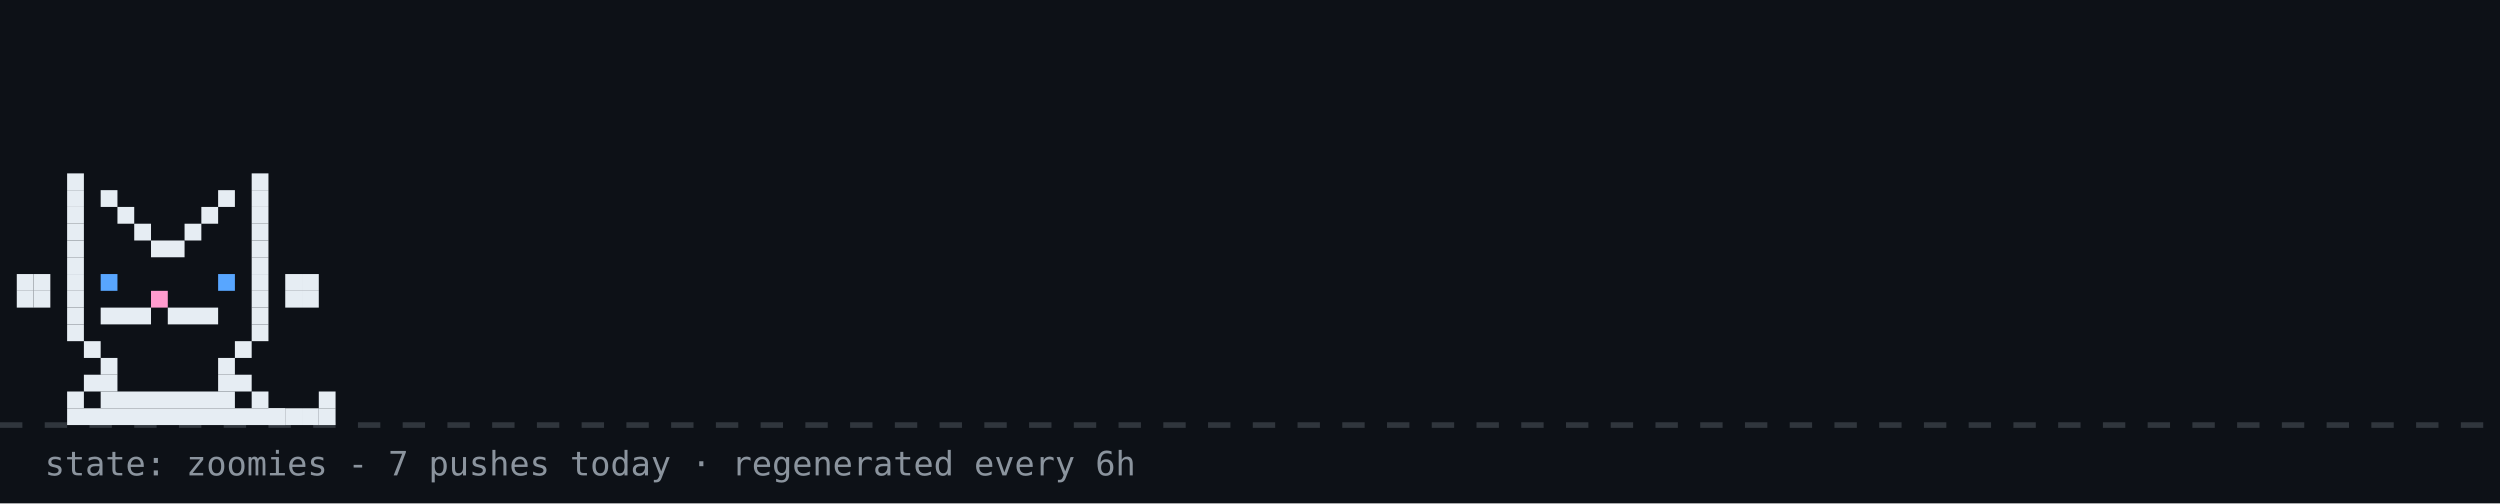
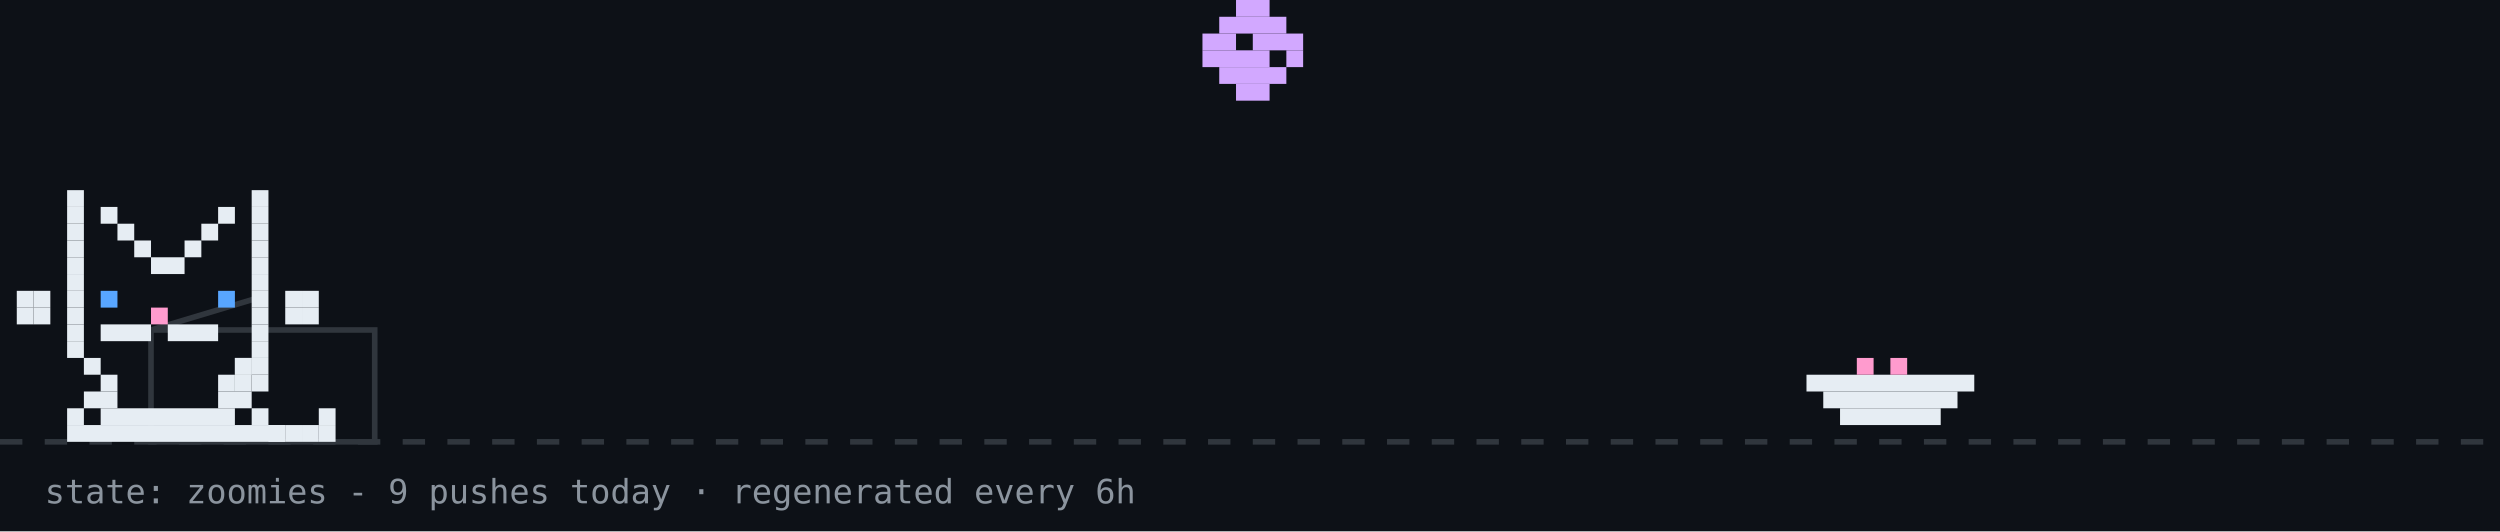
- <svg xmlns="http://www.w3.org/2000/svg" width="894" height="180" viewBox="0 0 894 180" role="img" aria-label="github pet: zoomies">
-   <rect width="894" height="180" fill="#0d1117" />
-   <line x1="0" y1="152" x2="894" y2="152" stroke="#30363d" stroke-width="2" stroke-dasharray="8 8" />
+ <svg xmlns="http://www.w3.org/2000/svg" width="894" height="190" viewBox="0 0 894 190" role="img" aria-label="github pet: zoomies">
+   <rect width="894" height="190" fill="#0d1117" />
+   <line x1="0" y1="158" x2="894" y2="158" stroke="#30363d" stroke-width="2" stroke-dasharray="8 8" />
+   <rect x="54" y="118" width="80" height="40" fill="none" stroke="#30363d" stroke-width="2" />
+   <line x1="54" y1="118" x2="94" y2="106" stroke="#30363d" stroke-width="2" />
+   <g transform="translate(430,0)">
+     <g>
+       <animateTransform attributeName="transform" type="translate" values="0 0;0 0;52 -10;52 0;52 0;0 0" keyTimes="0;0.660;0.690;0.780;0.860;1" dur="14s" repeatCount="indefinite" />
+       <rect x="12" y="0" width="12" height="6" fill="#d2a8ff" />
+       <rect x="6" y="6" width="24" height="6" fill="#d2a8ff" />
+       <rect x="0" y="12" width="12" height="6" fill="#d2a8ff" />
+       <rect x="18" y="12" width="18" height="6" fill="#d2a8ff" />
+       <rect x="0" y="18" width="24" height="6" fill="#d2a8ff" />
+       <rect x="30" y="18" width="6" height="6" fill="#d2a8ff" />
+       <rect x="6" y="24" width="24" height="6" fill="#d2a8ff" />
+       <rect x="12" y="30" width="12" height="6" fill="#d2a8ff" />
+     </g>
+   </g>
+   <rect x="646" y="134" width="60" height="6" fill="#e6edf3" />
+   <rect x="652" y="140" width="48" height="6" fill="#e6edf3" />
+   <rect x="658" y="146" width="36" height="6" fill="#e6edf3" />
+   <rect x="664" y="128" width="6" height="6" fill="#ff9bce" />
+   <rect x="676" y="128" width="6" height="6" fill="#ff9bce" />
  <g>
-     <animateTransform attributeName="transform" type="translate" values="70 0;704 0;704 0;70 0;70 0" keyTimes="0;0.42;0.5;0.92;1" dur="10s" repeatCount="indefinite" />
+     <animateTransform attributeName="transform" type="translate" values="70 0;500 0;500 0;320 0;320 0;70 0;70 0" keyTimes="0;0.12;0.35;0.45;0.62;0.82;1" dur="14s" repeatCount="indefinite" />
    <g>
-       <animateTransform attributeName="transform" type="translate" values="0 0;0 -4;0 0" keyTimes="0;0.5;1" dur="0.7s" repeatCount="indefinite" />
-       <rect x="24" y="62" width="6" height="6" fill="#e6edf3" />
-       <rect x="90" y="62" width="6" height="6" fill="#e6edf3" />
-       <rect x="24" y="68" width="6" height="6" fill="#e6edf3" />
-       <rect x="36" y="68" width="6" height="6" fill="#e6edf3" />
-       <rect x="78" y="68" width="6" height="6" fill="#e6edf3" />
-       <rect x="90" y="68" width="6" height="6" fill="#e6edf3" />
-       <rect x="24" y="74" width="6" height="6" fill="#e6edf3" />
-       <rect x="42" y="74" width="6" height="6" fill="#e6edf3" />
-       <rect x="72" y="74" width="6" height="6" fill="#e6edf3" />
-       <rect x="90" y="74" width="6" height="6" fill="#e6edf3" />
-       <rect x="24" y="80" width="6" height="6" fill="#e6edf3" />
-       <rect x="48" y="80" width="6" height="6" fill="#e6edf3" />
-       <rect x="66" y="80" width="6" height="6" fill="#e6edf3" />
-       <rect x="90" y="80" width="6" height="6" fill="#e6edf3" />
-       <rect x="24" y="86" width="6" height="6" fill="#e6edf3" />
-       <rect x="54" y="86" width="12" height="6" fill="#e6edf3" />
-       <rect x="90" y="86" width="6" height="6" fill="#e6edf3" />
-       <rect x="24" y="92" width="6" height="6" fill="#e6edf3" />
-       <rect x="90" y="92" width="6" height="6" fill="#e6edf3" />
-       <rect x="24" y="98" width="6" height="6" fill="#e6edf3" />
-       <rect x="90" y="98" width="6" height="6" fill="#e6edf3" />
-       <rect x="24" y="104" width="6" height="6" fill="#e6edf3" />
-       <rect x="54" y="104" width="6" height="6" fill="#ff9bce" />
-       <rect x="90" y="104" width="6" height="6" fill="#e6edf3" />
-       <rect x="24" y="110" width="6" height="6" fill="#e6edf3" />
-       <rect x="36" y="110" width="18" height="6" fill="#e6edf3" />
-       <rect x="60" y="110" width="18" height="6" fill="#e6edf3" />
-       <rect x="90" y="110" width="6" height="6" fill="#e6edf3" />
-       <rect x="24" y="116" width="6" height="6" fill="#e6edf3" />
-       <rect x="90" y="116" width="6" height="6" fill="#e6edf3" />
-       <rect x="30" y="122" width="6" height="6" fill="#e6edf3" />
-       <rect x="84" y="122" width="6" height="6" fill="#e6edf3" />
-       <rect x="36" y="128" width="6" height="6" fill="#e6edf3" />
-       <rect x="78" y="128" width="6" height="6" fill="#e6edf3" />
-       <rect x="30" y="134" width="12" height="6" fill="#e6edf3" />
-       <rect x="78" y="134" width="12" height="6" fill="#e6edf3" />
-       <rect x="24" y="140" width="6" height="6" fill="#e6edf3" />
-       <rect x="36" y="140" width="48" height="6" fill="#e6edf3" />
-       <rect x="90" y="140" width="6" height="6" fill="#e6edf3" />
-       <rect x="24" y="146" width="78" height="6" fill="#e6edf3" />
-       <rect x="6" y="98" width="6" height="6" fill="#e6edf3" />
-       <rect x="12" y="98" width="6" height="6" fill="#e6edf3" />
-       <rect x="6" y="104" width="6" height="6" fill="#e6edf3" />
-       <rect x="12" y="104" width="6" height="6" fill="#e6edf3" />
-       <rect x="102" y="98" width="6" height="6" fill="#e6edf3" />
-       <rect x="108" y="98" width="6" height="6" fill="#e6edf3" />
-       <rect x="102" y="104" width="6" height="6" fill="#e6edf3" />
-       <rect x="108" y="104" width="6" height="6" fill="#e6edf3" />
+       <animateTransform attributeName="transform" type="translate" values="0 0;0 -3;0 0" dur="0.7s" repeatCount="indefinite" />
+       <rect x="30" y="128" width="6" height="6" fill="#e6edf3" />
+       <rect x="84" y="128" width="6" height="6" fill="#e6edf3" />
+       <rect x="36" y="134" width="6" height="6" fill="#e6edf3" />
+       <rect x="78" y="134" width="6" height="6" fill="#e6edf3" />
+       <rect x="30" y="140" width="12" height="6" fill="#e6edf3" />
+       <rect x="78" y="140" width="12" height="6" fill="#e6edf3" />
+       <rect x="24" y="146" width="6" height="6" fill="#e6edf3" />
+       <rect x="36" y="146" width="48" height="6" fill="#e6edf3" />
+       <rect x="90" y="146" width="6" height="6" fill="#e6edf3" />
+       <rect x="24" y="152" width="78" height="6" fill="#e6edf3" />
      <g>
        <animate attributeName="opacity" values="1;0;1" keyTimes="0;0.5;1" calcMode="discrete" dur="1.4s" repeatCount="indefinite" />
-         <rect x="96" y="146" width="6" height="6" fill="#e6edf3" />
-         <rect x="102" y="146" width="6" height="6" fill="#e6edf3" />
-         <rect x="108" y="146" width="6" height="6" fill="#e6edf3" />
+         <rect x="96" y="152" width="6" height="6" fill="#e6edf3" />
+         <rect x="102" y="152" width="6" height="6" fill="#e6edf3" />
+         <rect x="108" y="152" width="6" height="6" fill="#e6edf3" />
+         <rect x="114" y="152" width="6" height="6" fill="#e6edf3" />
        <rect x="114" y="146" width="6" height="6" fill="#e6edf3" />
-         <rect x="114" y="140" width="6" height="6" fill="#e6edf3" />
      </g>
      <g opacity="0">
        <animate attributeName="opacity" values="0;1;0" keyTimes="0;0.5;1" calcMode="discrete" dur="1.4s" repeatCount="indefinite" />
+         <rect x="114" y="152" width="6" height="6" fill="#e6edf3" />
        <rect x="114" y="146" width="6" height="6" fill="#e6edf3" />
        <rect x="114" y="140" width="6" height="6" fill="#e6edf3" />
-         <rect x="114" y="134" width="6" height="6" fill="#e6edf3" />
+         <rect x="108" y="140" width="6" height="6" fill="#e6edf3" />
        <rect x="108" y="134" width="6" height="6" fill="#e6edf3" />
-         <rect x="108" y="128" width="6" height="6" fill="#e6edf3" />
      </g>
      <g>
-         <animate attributeName="opacity" values="1;0;1" keyTimes="0;0.96;1" calcMode="discrete" dur="4.2s" repeatCount="indefinite" />
-         <rect x="36" y="98" width="6" height="6" fill="#58a6ff" />
-         <rect x="78" y="98" width="6" height="6" fill="#58a6ff" />
+         <animate attributeName="opacity" values="1;1;0;0;1" keyTimes="0;0.660;0.720;0.780;1" calcMode="discrete" dur="14s" repeatCount="indefinite" />
+         <rect x="84" y="128" width="6" height="6" fill="#e6edf3" />
+         <rect x="90" y="128" width="6" height="6" fill="#e6edf3" />
+         <rect x="84" y="134" width="6" height="6" fill="#e6edf3" />
+         <rect x="90" y="134" width="6" height="6" fill="#e6edf3" />
      </g>
      <g opacity="0">
-         <animate attributeName="opacity" values="0;1;0" keyTimes="0;0.96;1" calcMode="discrete" dur="4.2s" repeatCount="indefinite" />
-         <rect x="36" y="98" width="12" height="6" fill="#0d1117" />
-         <rect x="78" y="98" width="12" height="6" fill="#0d1117" />
+         <animate attributeName="opacity" values="0;0;1;1;0" keyTimes="0;0.660;0.720;0.780;1" calcMode="discrete" dur="14s" repeatCount="indefinite" />
+         <rect x="96" y="134" width="6" height="6" fill="#e6edf3" />
+         <rect x="102" y="134" width="6" height="6" fill="#e6edf3" />
+         <rect x="108" y="134" width="6" height="6" fill="#e6edf3" />
+         <rect x="114" y="134" width="6" height="6" fill="#e6edf3" />
+         <rect x="114" y="128" width="6" height="6" fill="#e6edf3" />
      </g>
-       <rect x="-46" y="86" width="36" height="3" fill="#e6edf3" opacity="0.6">
+       <g>
+         <animateTransform attributeName="transform" type="translate" values="0 0;0 0;0 8;0 0;0 8;0 0;0 8;0 0;0 0" keyTimes="0.000;0.150;0.180;0.210;0.240;0.270;0.300;0.330;1.000" dur="14s" repeatCount="indefinite" />
+         <rect x="24" y="68" width="6" height="6" fill="#e6edf3" />
+         <rect x="90" y="68" width="6" height="6" fill="#e6edf3" />
+         <rect x="24" y="74" width="6" height="6" fill="#e6edf3" />
+         <rect x="36" y="74" width="6" height="6" fill="#e6edf3" />
+         <rect x="78" y="74" width="6" height="6" fill="#e6edf3" />
+         <rect x="90" y="74" width="6" height="6" fill="#e6edf3" />
+         <rect x="24" y="80" width="6" height="6" fill="#e6edf3" />
+         <rect x="42" y="80" width="6" height="6" fill="#e6edf3" />
+         <rect x="72" y="80" width="6" height="6" fill="#e6edf3" />
+         <rect x="90" y="80" width="6" height="6" fill="#e6edf3" />
+         <rect x="24" y="86" width="6" height="6" fill="#e6edf3" />
+         <rect x="48" y="86" width="6" height="6" fill="#e6edf3" />
+         <rect x="66" y="86" width="6" height="6" fill="#e6edf3" />
+         <rect x="90" y="86" width="6" height="6" fill="#e6edf3" />
+         <rect x="24" y="92" width="6" height="6" fill="#e6edf3" />
+         <rect x="54" y="92" width="12" height="6" fill="#e6edf3" />
+         <rect x="90" y="92" width="6" height="6" fill="#e6edf3" />
+         <rect x="24" y="98" width="6" height="6" fill="#e6edf3" />
+         <rect x="90" y="98" width="6" height="6" fill="#e6edf3" />
+         <rect x="24" y="104" width="6" height="6" fill="#e6edf3" />
+         <rect x="90" y="104" width="6" height="6" fill="#e6edf3" />
+         <rect x="24" y="110" width="6" height="6" fill="#e6edf3" />
+         <rect x="54" y="110" width="6" height="6" fill="#ff9bce" />
+         <rect x="90" y="110" width="6" height="6" fill="#e6edf3" />
+         <rect x="24" y="116" width="6" height="6" fill="#e6edf3" />
+         <rect x="36" y="116" width="18" height="6" fill="#e6edf3" />
+         <rect x="60" y="116" width="18" height="6" fill="#e6edf3" />
+         <rect x="90" y="116" width="6" height="6" fill="#e6edf3" />
+         <rect x="24" y="122" width="6" height="6" fill="#e6edf3" />
+         <rect x="90" y="122" width="6" height="6" fill="#e6edf3" />
+         <rect x="6" y="104" width="6" height="6" fill="#e6edf3" />
+         <rect x="12" y="104" width="6" height="6" fill="#e6edf3" />
+         <rect x="6" y="110" width="6" height="6" fill="#e6edf3" />
+         <rect x="12" y="110" width="6" height="6" fill="#e6edf3" />
+         <rect x="102" y="104" width="6" height="6" fill="#e6edf3" />
+         <rect x="108" y="104" width="6" height="6" fill="#e6edf3" />
+         <rect x="102" y="110" width="6" height="6" fill="#e6edf3" />
+         <rect x="108" y="110" width="6" height="6" fill="#e6edf3" />
+         <g>
+           <animate attributeName="opacity" values="1;0;1" keyTimes="0;0.96;1" calcMode="discrete" dur="4.2s" repeatCount="indefinite" />
+           <rect x="36" y="104" width="6" height="6" fill="#58a6ff" />
+           <rect x="78" y="104" width="6" height="6" fill="#58a6ff" />
+         </g>
+         <g opacity="0">
+           <animate attributeName="opacity" values="0;1;0" keyTimes="0;0.96;1" calcMode="discrete" dur="4.2s" repeatCount="indefinite" />
+           <rect x="36" y="104" width="6" height="6" fill="#0d1117" />
+           <rect x="78" y="104" width="6" height="6" fill="#0d1117" />
+         </g>
+       </g>
+       <rect x="-46" y="92" width="36" height="3" fill="#e6edf3" opacity="0.6">
        <animate attributeName="opacity" values="0.6;0.1;0.6" dur="0.5s" begin="0.0s" repeatCount="indefinite" />
      </rect>
-       <rect x="-64" y="111" width="36" height="3" fill="#e6edf3" opacity="0.6">
+       <rect x="-64" y="117" width="36" height="3" fill="#e6edf3" opacity="0.6">
        <animate attributeName="opacity" values="0.6;0.1;0.6" dur="0.5s" begin="0.15s" repeatCount="indefinite" />
      </rect>
-       <rect x="-40" y="136" width="36" height="3" fill="#e6edf3" opacity="0.6">
+       <rect x="-40" y="142" width="36" height="3" fill="#e6edf3" opacity="0.6">
        <animate attributeName="opacity" values="0.6;0.1;0.6" dur="0.5s" begin="0.3s" repeatCount="indefinite" />
      </rect>
    </g>
  </g>
-   <text x="16" y="170" font-family="monospace" font-size="12" fill="#8b949e">state: zoomies - 7 pushes today · regenerated every 6h</text>
+   <text x="16" y="180" font-family="monospace" font-size="12" fill="#8b949e">state: zoomies - 9 pushes today · regenerated every 6h</text>
</svg>
